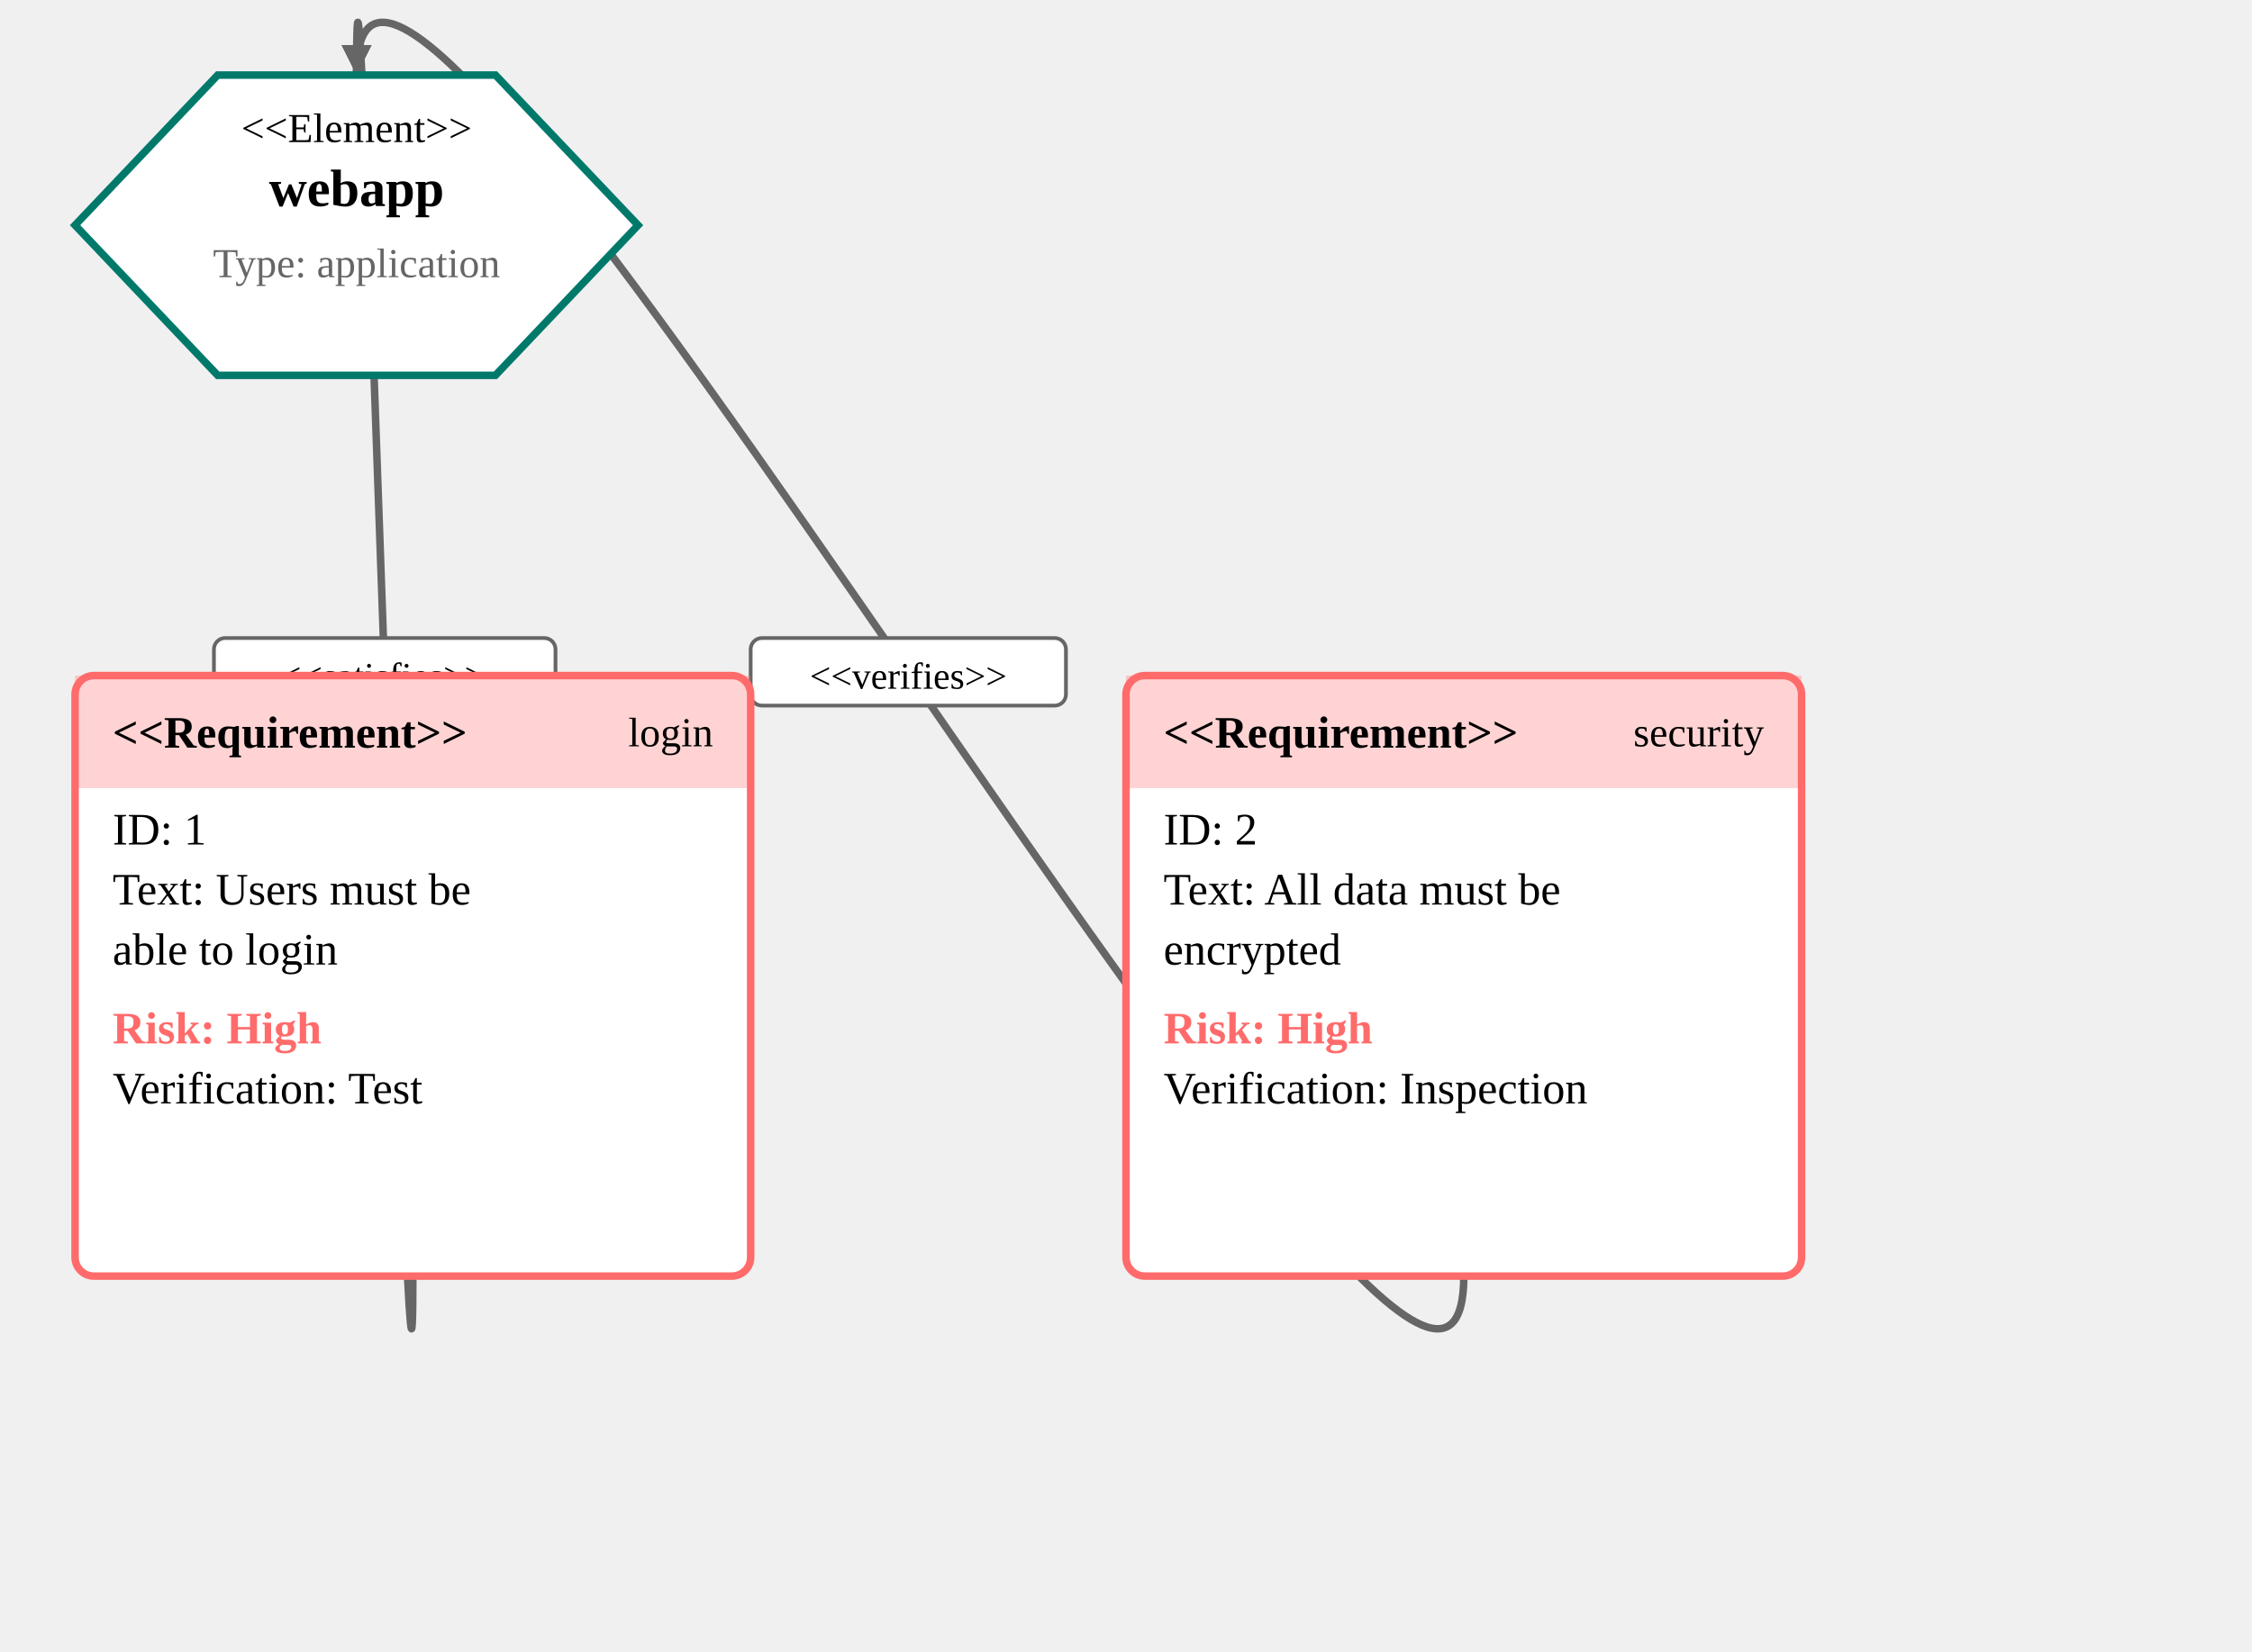
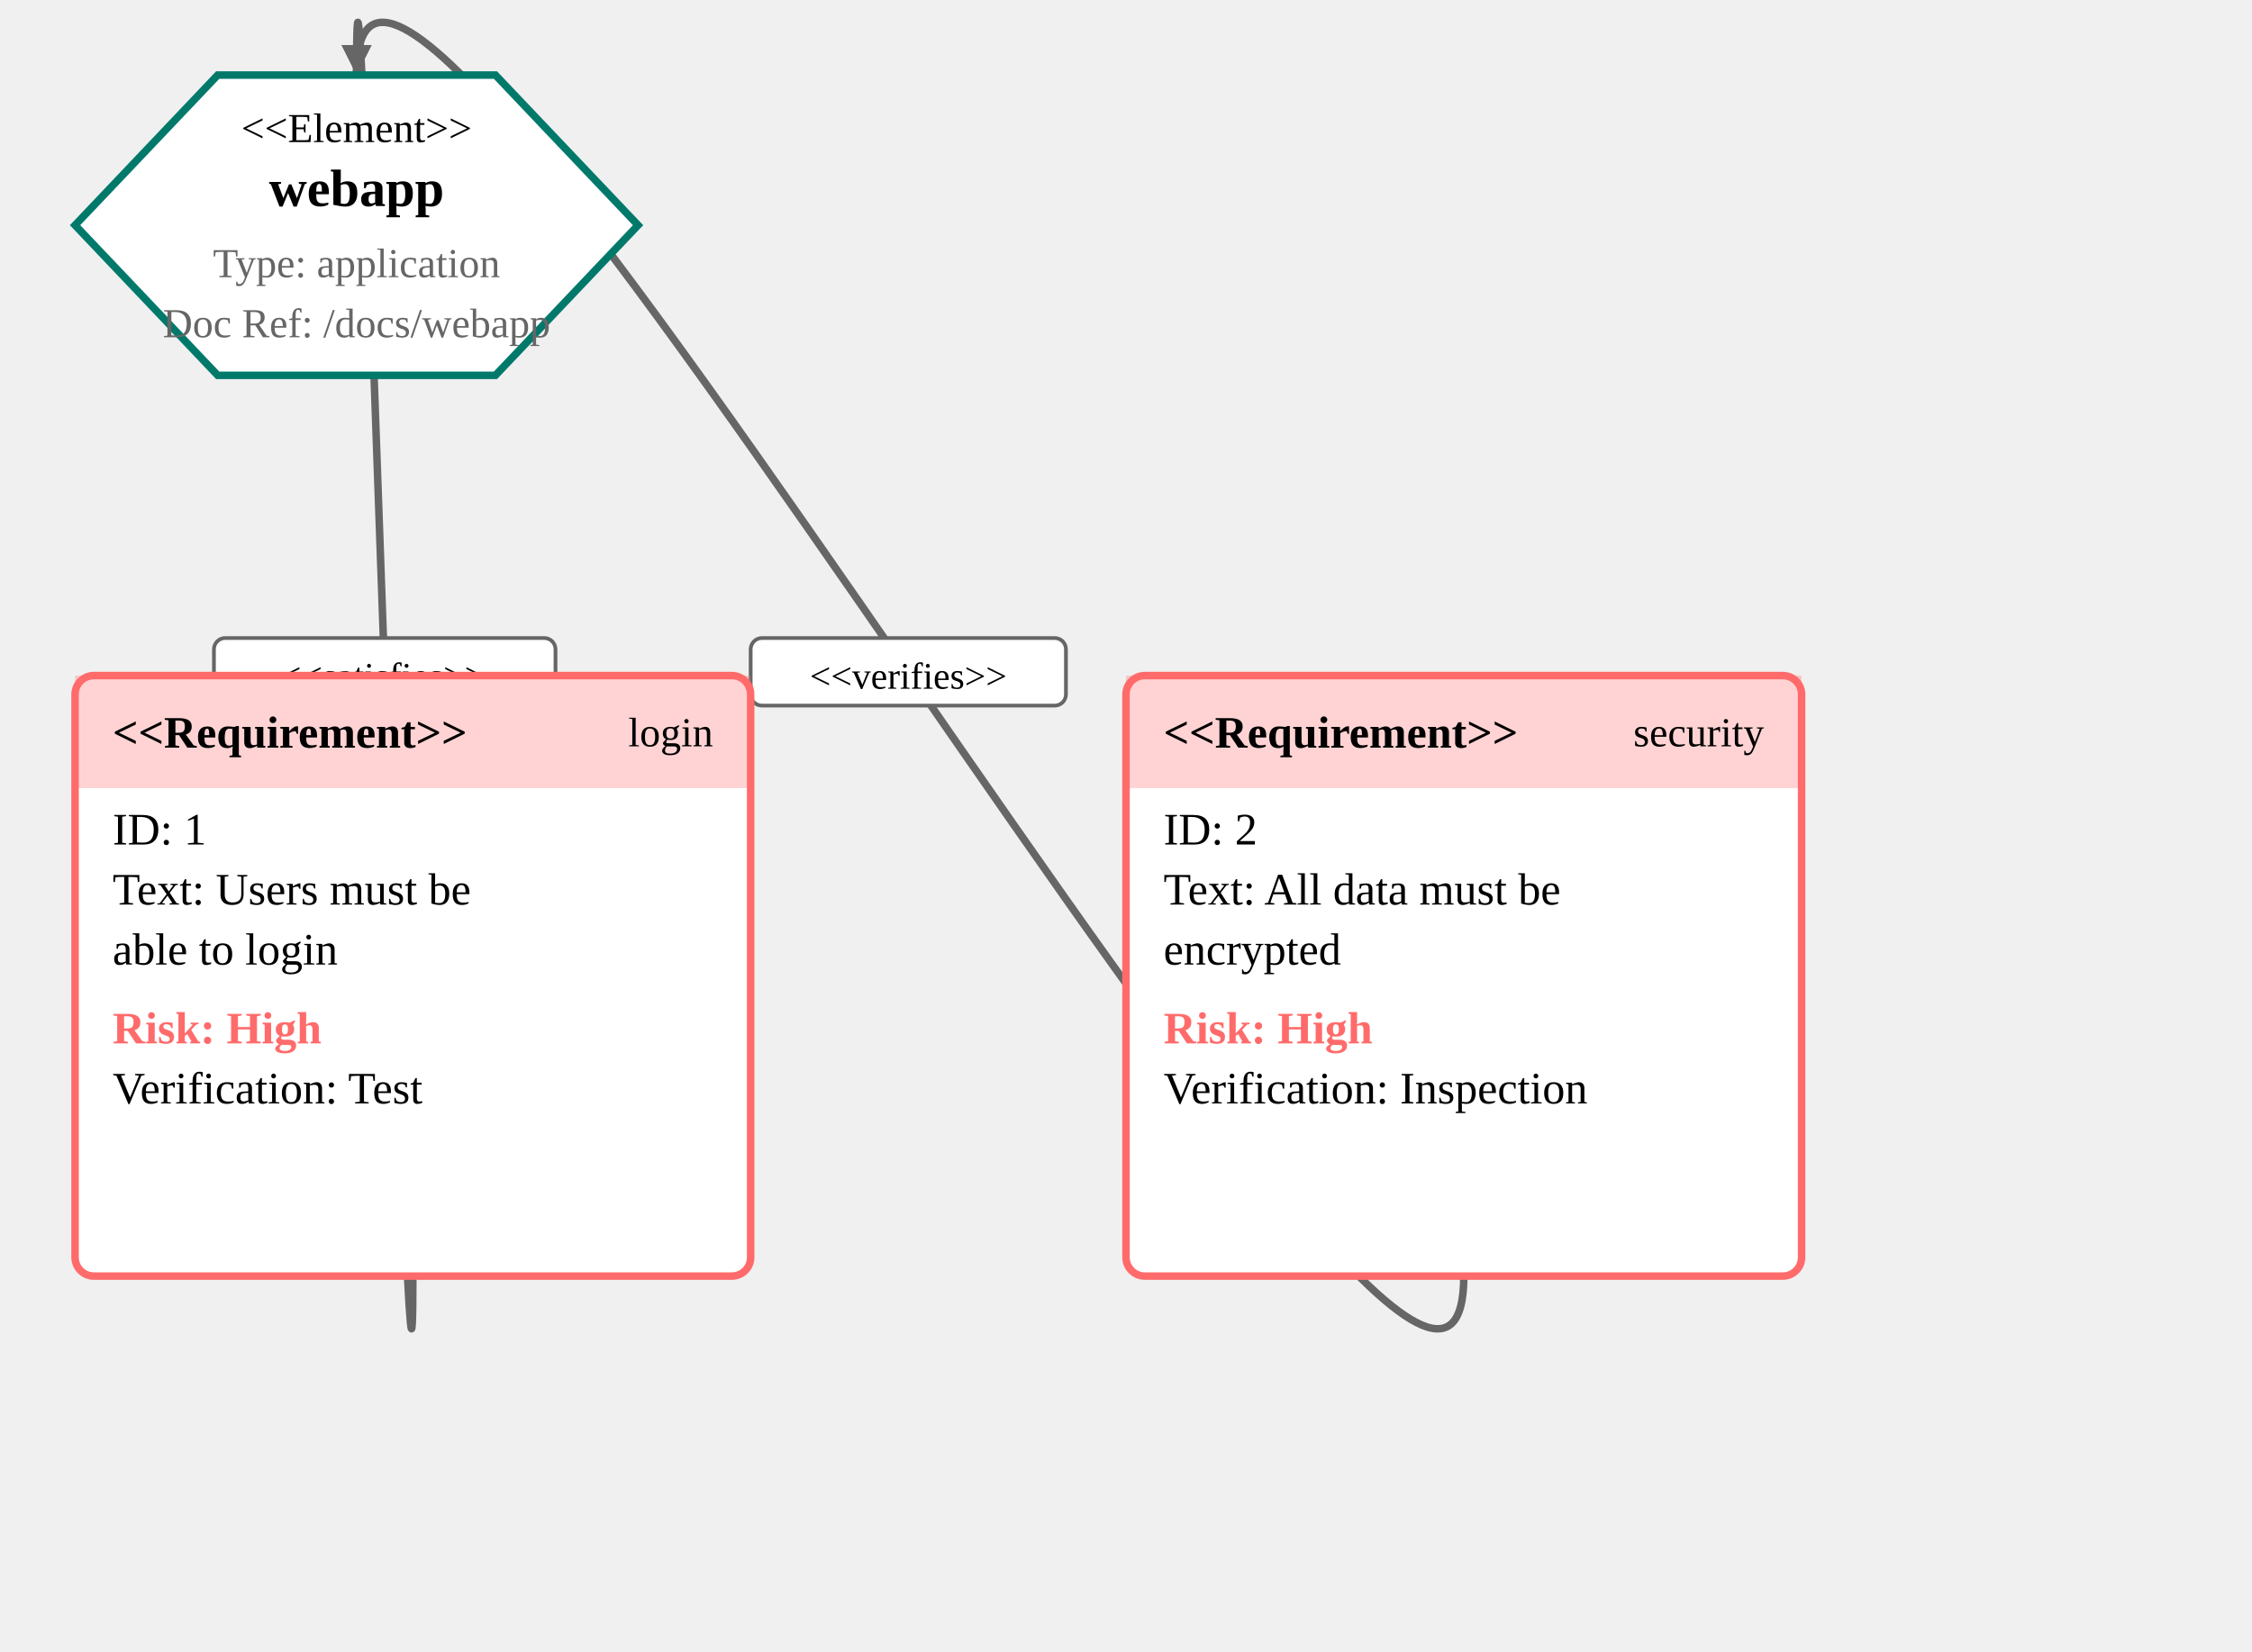
<svg xmlns="http://www.w3.org/2000/svg" width="600.0" height="440.0" viewBox="0 0 600 440" version="1.2" baseProfile="tiny">
  <g id="relationship-login-webapp">
    <path fill="none" stroke="#666" stroke-width="2" d="M 110 340 C 110 446, 95 -86, 95 20" />
    <polygon fill="#666" points="95.0,20.0 91.0,12.0 99.0,12.0" />
    <rect fill="#fff" stroke="#666" stroke-width="1" x="57.0" y="170.0" width="91.0" height="18.0" rx="3.0" />
    <text fill="#000" x="102.0" y="183.5" text-anchor="middle" font-size="10">&lt;&lt;satisfies&gt;&gt;</text>
  </g>
  <g id="relationship-security-webapp">
    <path fill="none" stroke="#666" stroke-width="2" d="M 390 340 C 390 446, 95 -86, 95 20" />
    <polygon fill="#666" points="95.0,20.0 91.0,12.0 99.0,12.0" />
    <rect fill="#fff" stroke="#666" stroke-width="1" x="200.0" y="170.0" width="84.0" height="18.0" rx="3.0" />
    <text fill="#000" x="242.0" y="183.5" text-anchor="middle" font-size="10">&lt;&lt;verifies&gt;&gt;</text>
  </g>
  <g id="requirement-login">
    <rect fill="#ffffff" stroke="#ff6b6b" stroke-width="2" x="20.0" y="180.0" width="180.0" height="160.0" rx="5.0" ry="5.0" />
    <g>
      <rect fill="#ff6b6b" fill-opacity="0.3" stroke-opacity="0.3" x="20.0" y="180.0" width="180.0" height="30.0" />
      <text fill="#000" x="30.0" y="199.2" font-size="12" font-weight="bold">&lt;&lt;Requirement&gt;&gt;</text>
      <text fill="#000" x="190.0" y="198.85" text-anchor="end" font-size="11">login</text>
    </g>
    <text fill="#000" x="30.0" y="225.0" font-size="12">ID: 1</text>
    <text fill="#000" x="30.0" y="241.0" font-size="12">Text: Users must be</text>
    <text fill="#000" x="30.0" y="257.0" font-size="12">able to login</text>
    <text fill="#ff6b6b" x="30.0" y="278.0" font-size="12" font-weight="bold">Risk: High</text>
    <text fill="#000" x="30.0" y="294.0" font-size="12">Verification: Test</text>
  </g>
  <g id="requirement-security">
    <rect fill="#ffffff" stroke="#ff6b6b" stroke-width="2" x="300.0" y="180.0" width="180.0" height="160.0" rx="5.0" ry="5.0" />
    <g>
      <rect fill="#ff6b6b" fill-opacity="0.3" stroke-opacity="0.3" x="300.0" y="180.0" width="180.0" height="30.0" />
      <text fill="#000" x="310.0" y="199.2" font-size="12" font-weight="bold">&lt;&lt;Requirement&gt;&gt;</text>
      <text fill="#000" x="470.0" y="198.85" text-anchor="end" font-size="11">security</text>
    </g>
    <text fill="#000" x="310.0" y="225.0" font-size="12">ID: 2</text>
    <text fill="#000" x="310.0" y="241.0" font-size="12">Text: All data must be</text>
    <text fill="#000" x="310.0" y="257.0" font-size="12">encrypted</text>
    <text fill="#ff6b6b" x="310.0" y="278.0" font-size="12" font-weight="bold">Risk: High</text>
    <text fill="#000" x="310.0" y="294.0" font-size="12">Verification: Inspection</text>
  </g>
  <g id="element-webapp">
    <polygon fill="#ffffff" stroke="#00796b" stroke-width="2" points="20,60 58,20 132,20 170,60 132,100 58,100" />
    <text fill="#000" x="95.0" y="54.9" text-anchor="middle" font-size="14" font-weight="bold">webapp</text>
    <text fill="#000" x="95.0" y="37.85" text-anchor="middle" font-size="11">&lt;&lt;Element&gt;&gt;</text>
    <text fill="#666" x="95.0" y="73.85" text-anchor="middle" font-size="11">Type: application</text>
+     <text fill="#666" x="95.0" y="89.85" text-anchor="middle" font-size="11">Doc Ref: /docs/webapp</text>
  </g>
</svg>
